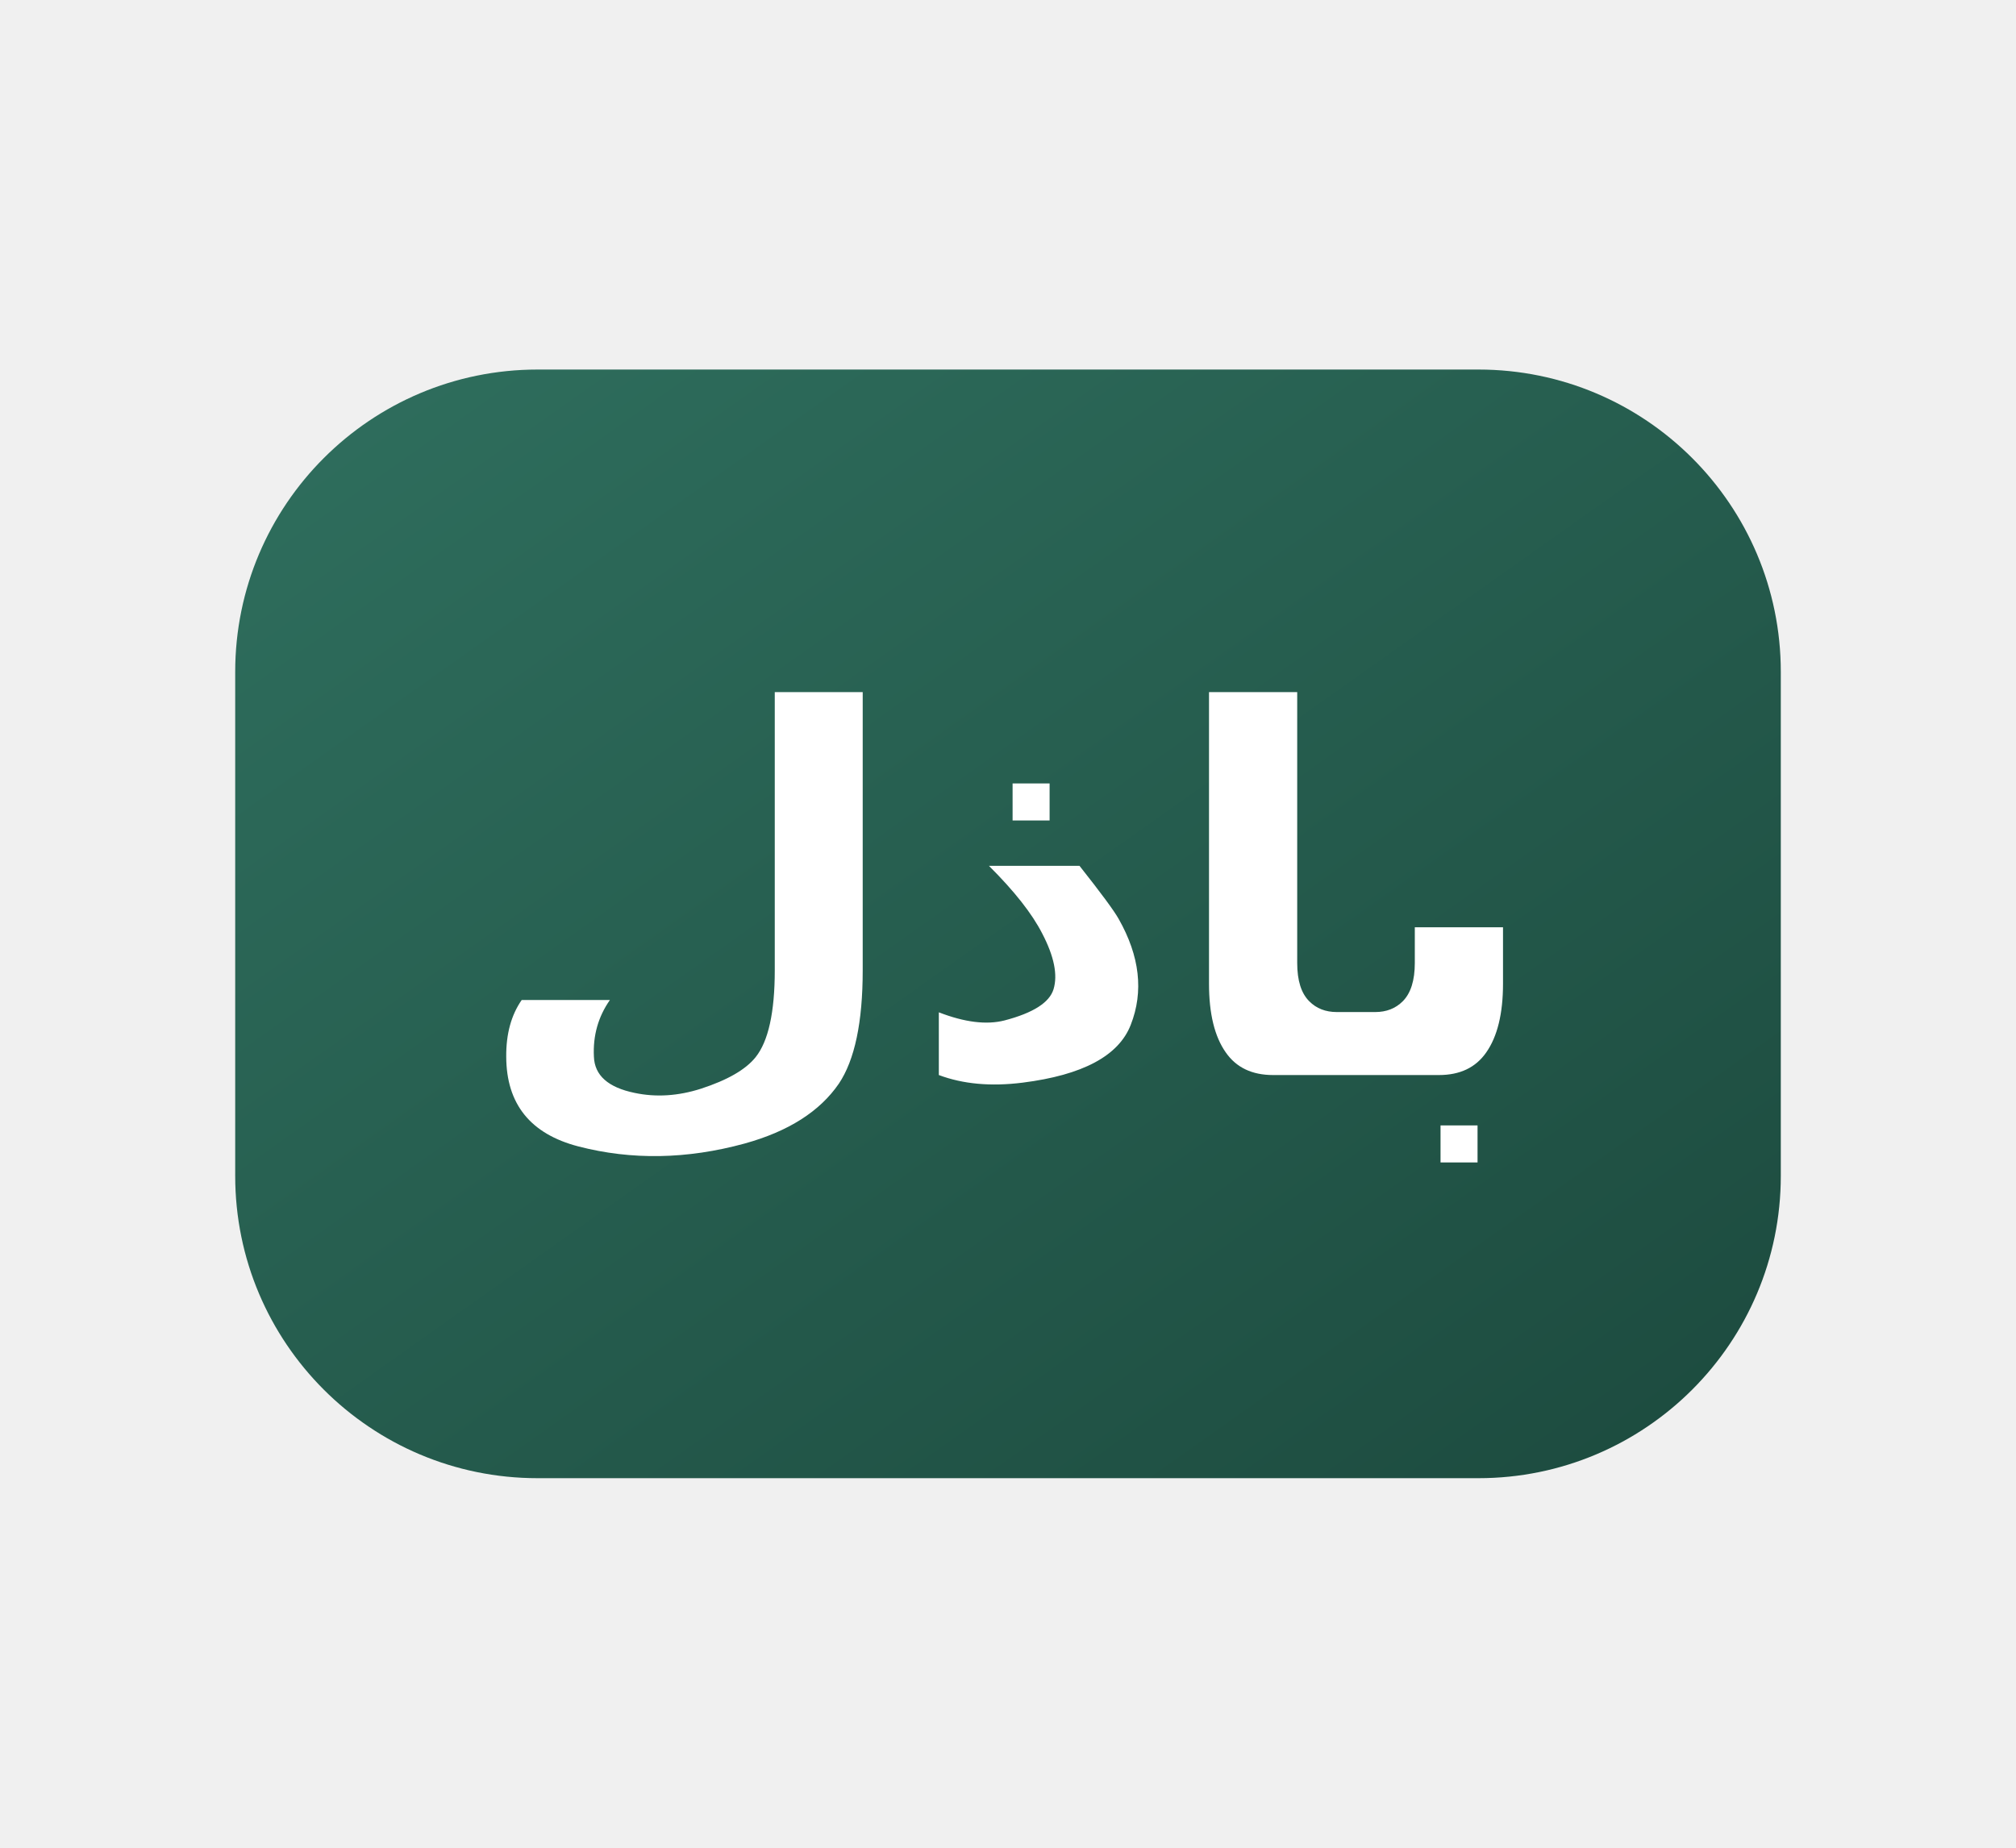
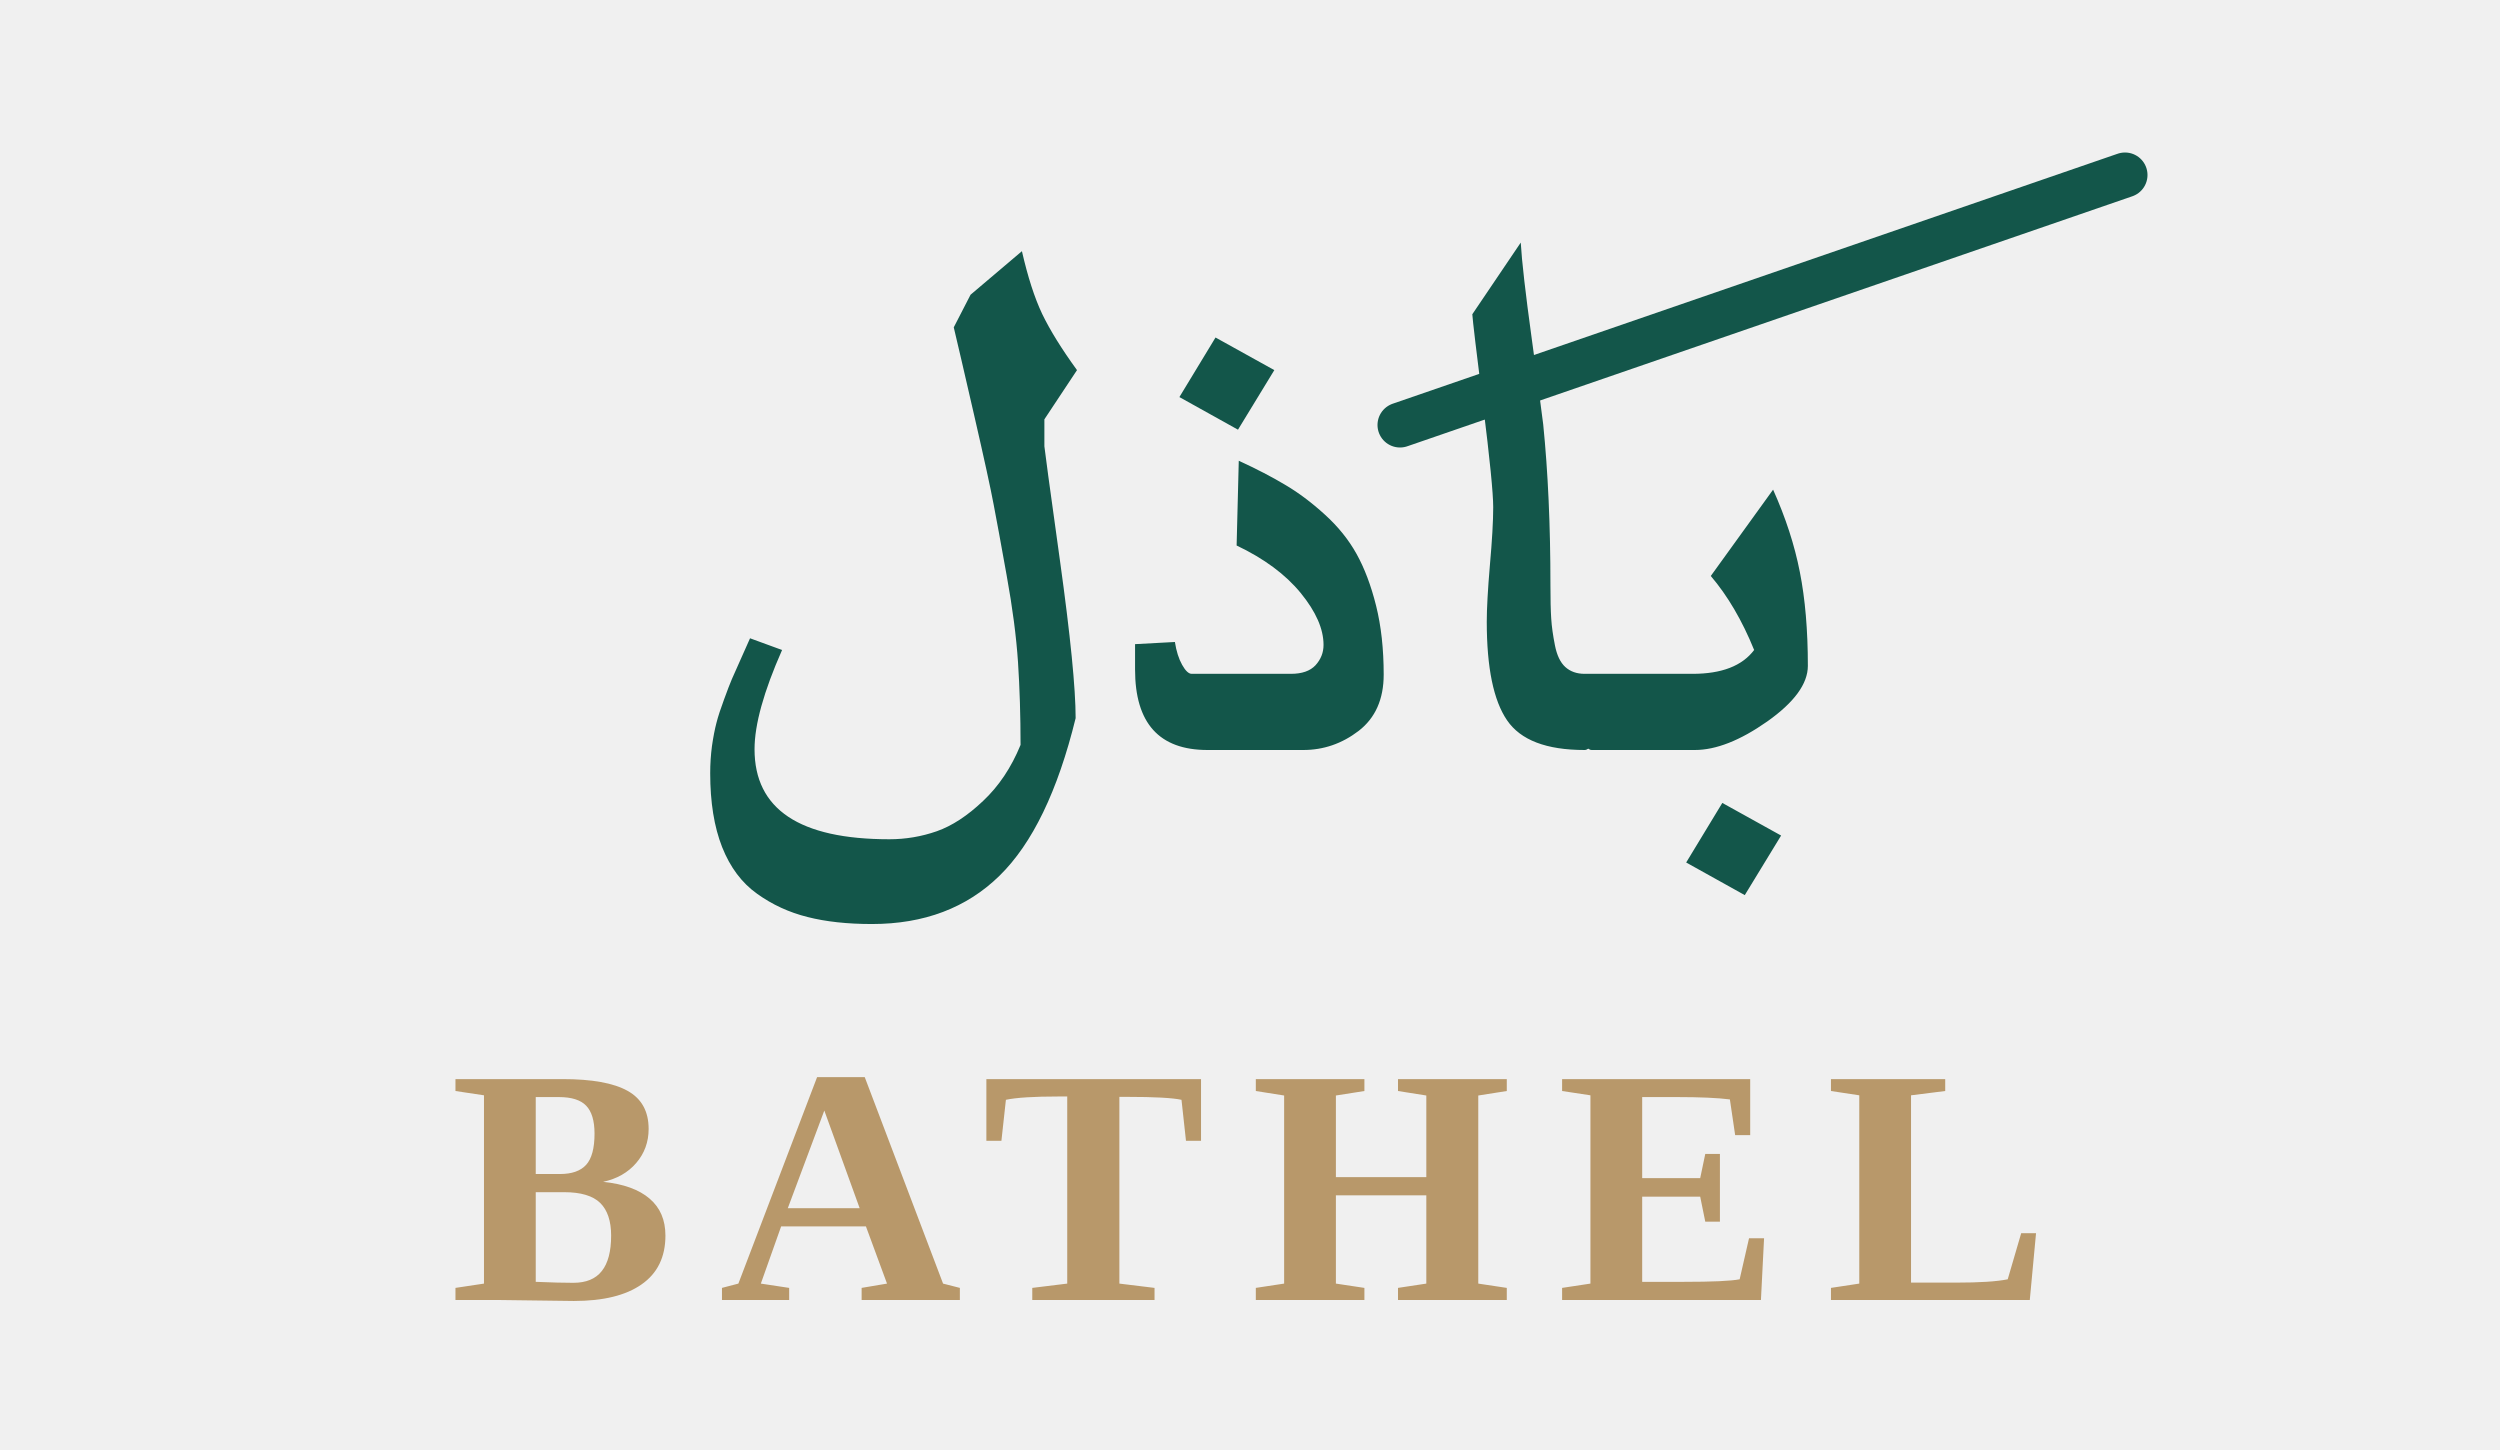
- <svg xmlns="http://www.w3.org/2000/svg" viewBox="0 0 120 110" role="img" aria-label="مؤسسة باذل الأهلية">
-   <defs>
-     <linearGradient id="bg" x1="0" y1="0" x2="1" y2="1">
-       <stop offset="0" stop-color="#2f6f5e" />
-       <stop offset="1" stop-color="#1c4a3e" />
-     </linearGradient>
-   </defs>
-   <rect x="14" y="22" width="92" height="66" rx="18" fill="url(#bg)" />
-   <text x="60" y="64" text-anchor="middle" font-family="-apple-system, Tahoma, sans-serif" font-size="30" font-weight="800" fill="#fff">باذل</text>
+ <svg xmlns="http://www.w3.org/2000/svg" viewBox="0 0 200 116" role="img" aria-label="مؤسسة باذل الأهلية — BATHEL">
+   <text x="100" y="60" text-anchor="middle" font-family="'Aref Ruqaa','Amiri','Scheherazade New','Tahoma',serif" font-size="58" font-weight="700" fill="#13564a">باذل</text>
+   <line x1="112" y1="34" x2="170" y2="14" stroke="#13564a" stroke-width="3.6" stroke-linecap="round" />
+   <text x="100" y="104" text-anchor="middle" font-family="Georgia,'Times New Roman',serif" font-size="27" font-weight="600" letter-spacing="3.5" fill="#b8986a">BATHEL</text>
</svg>
